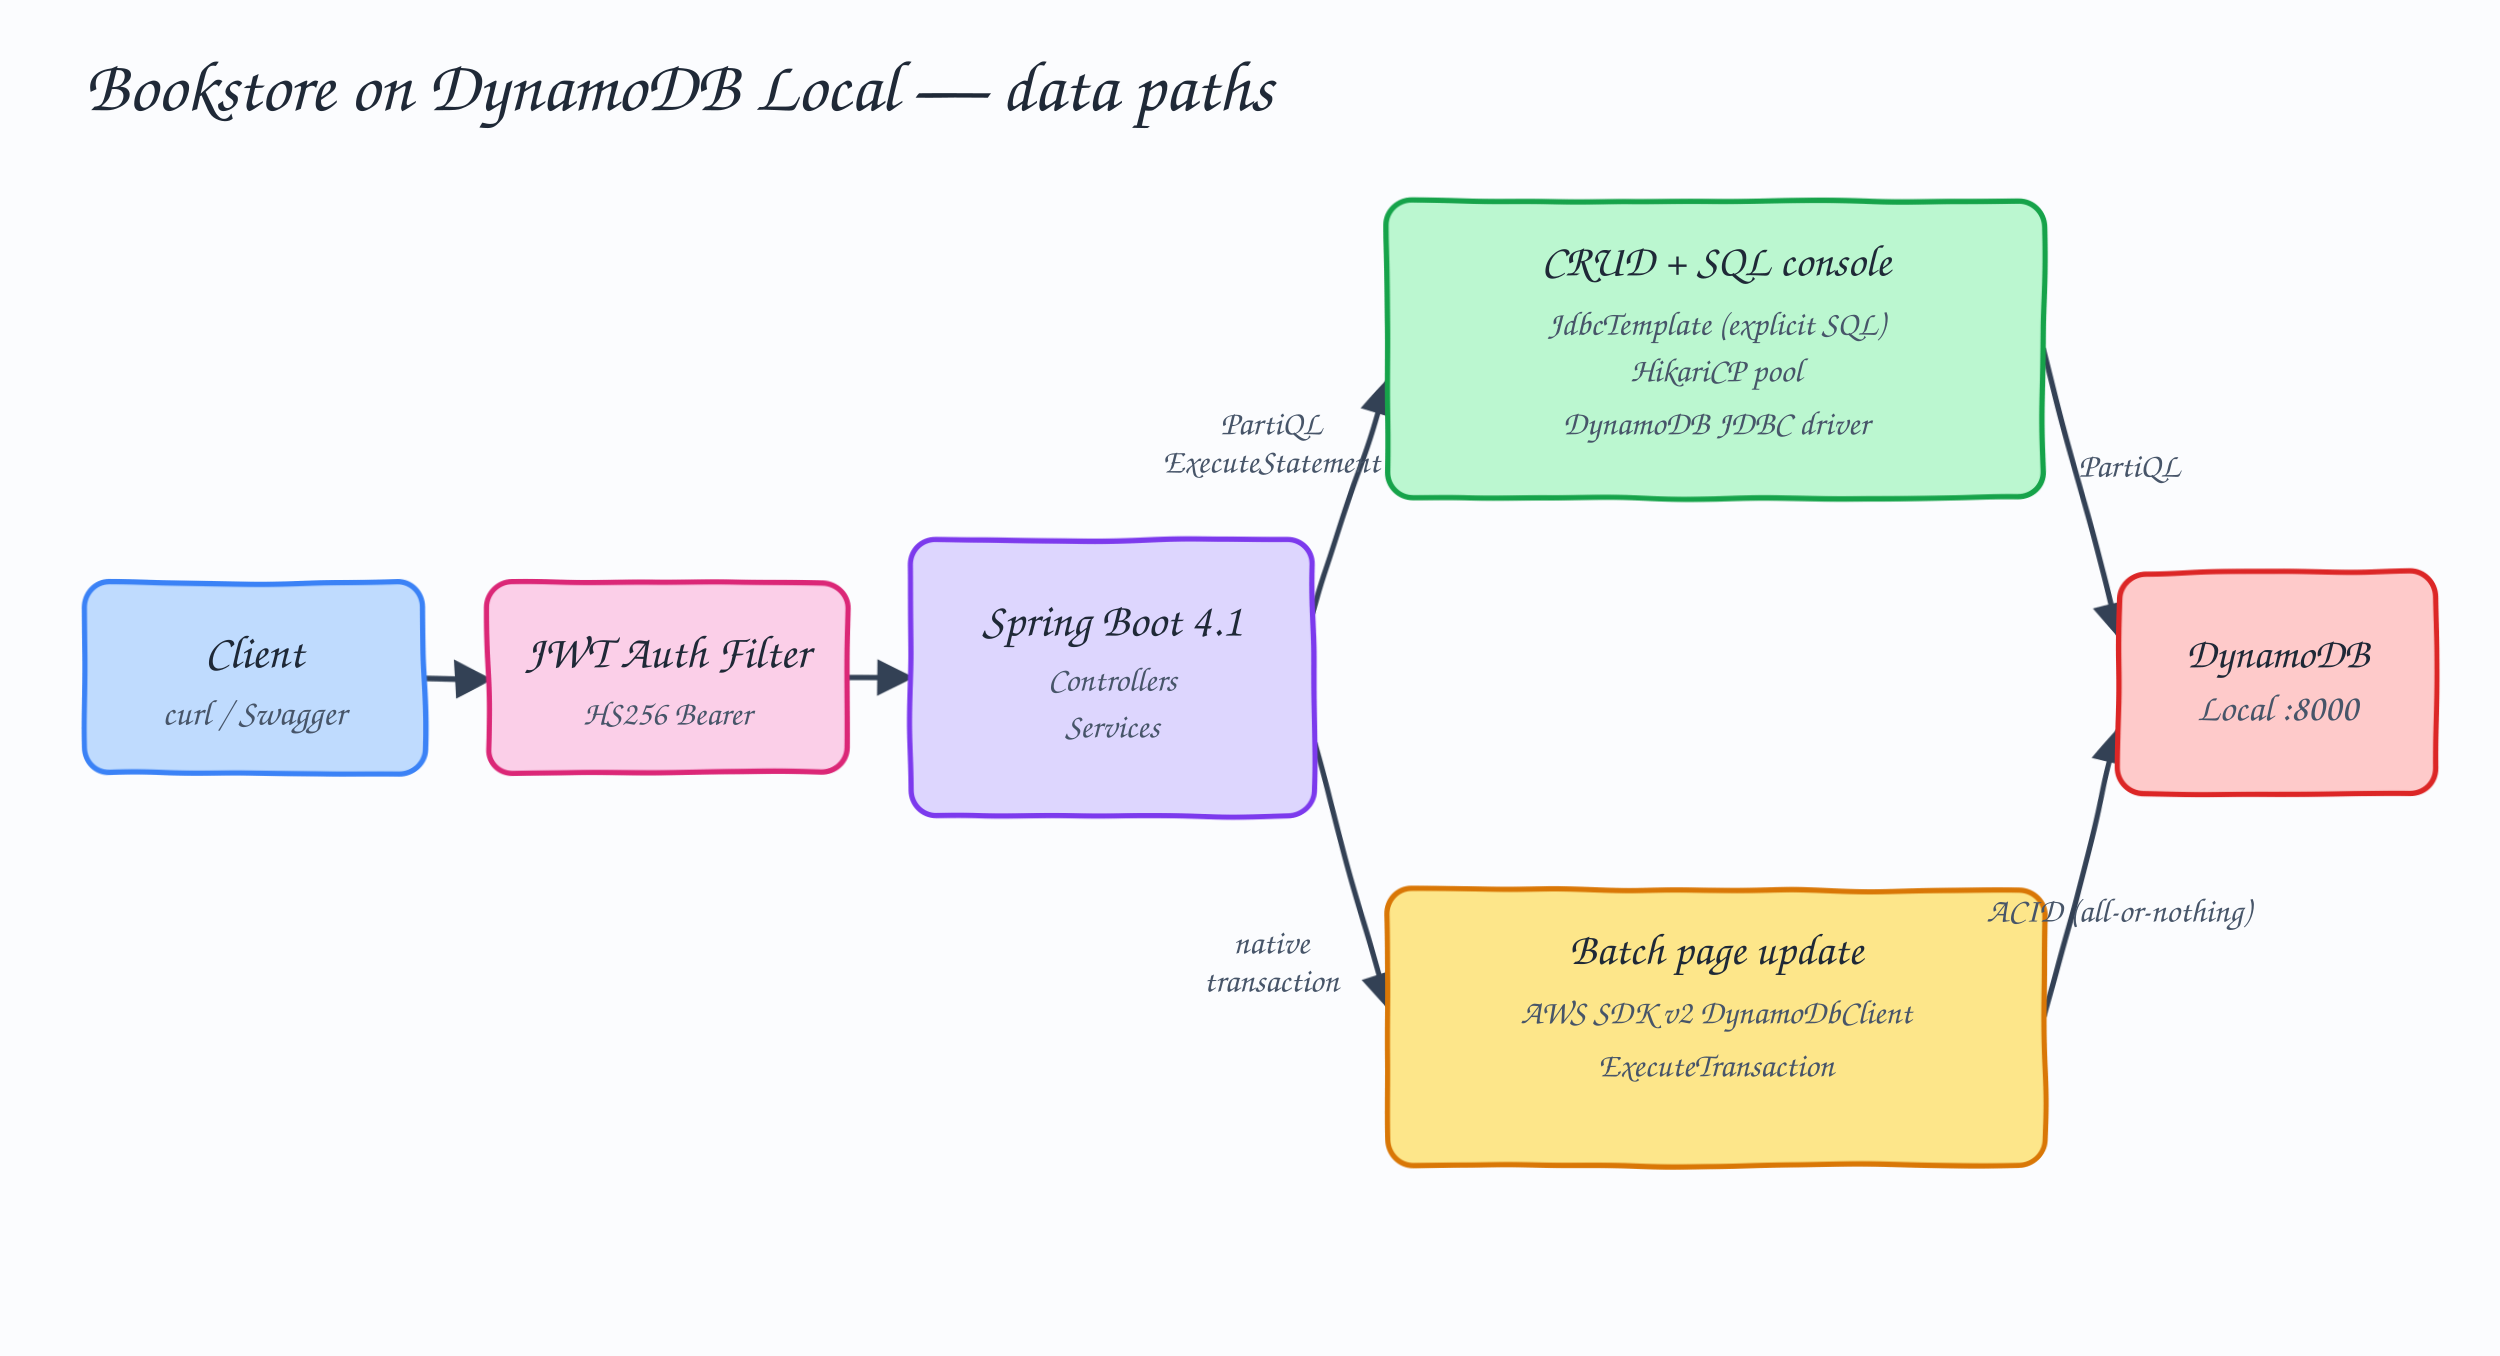
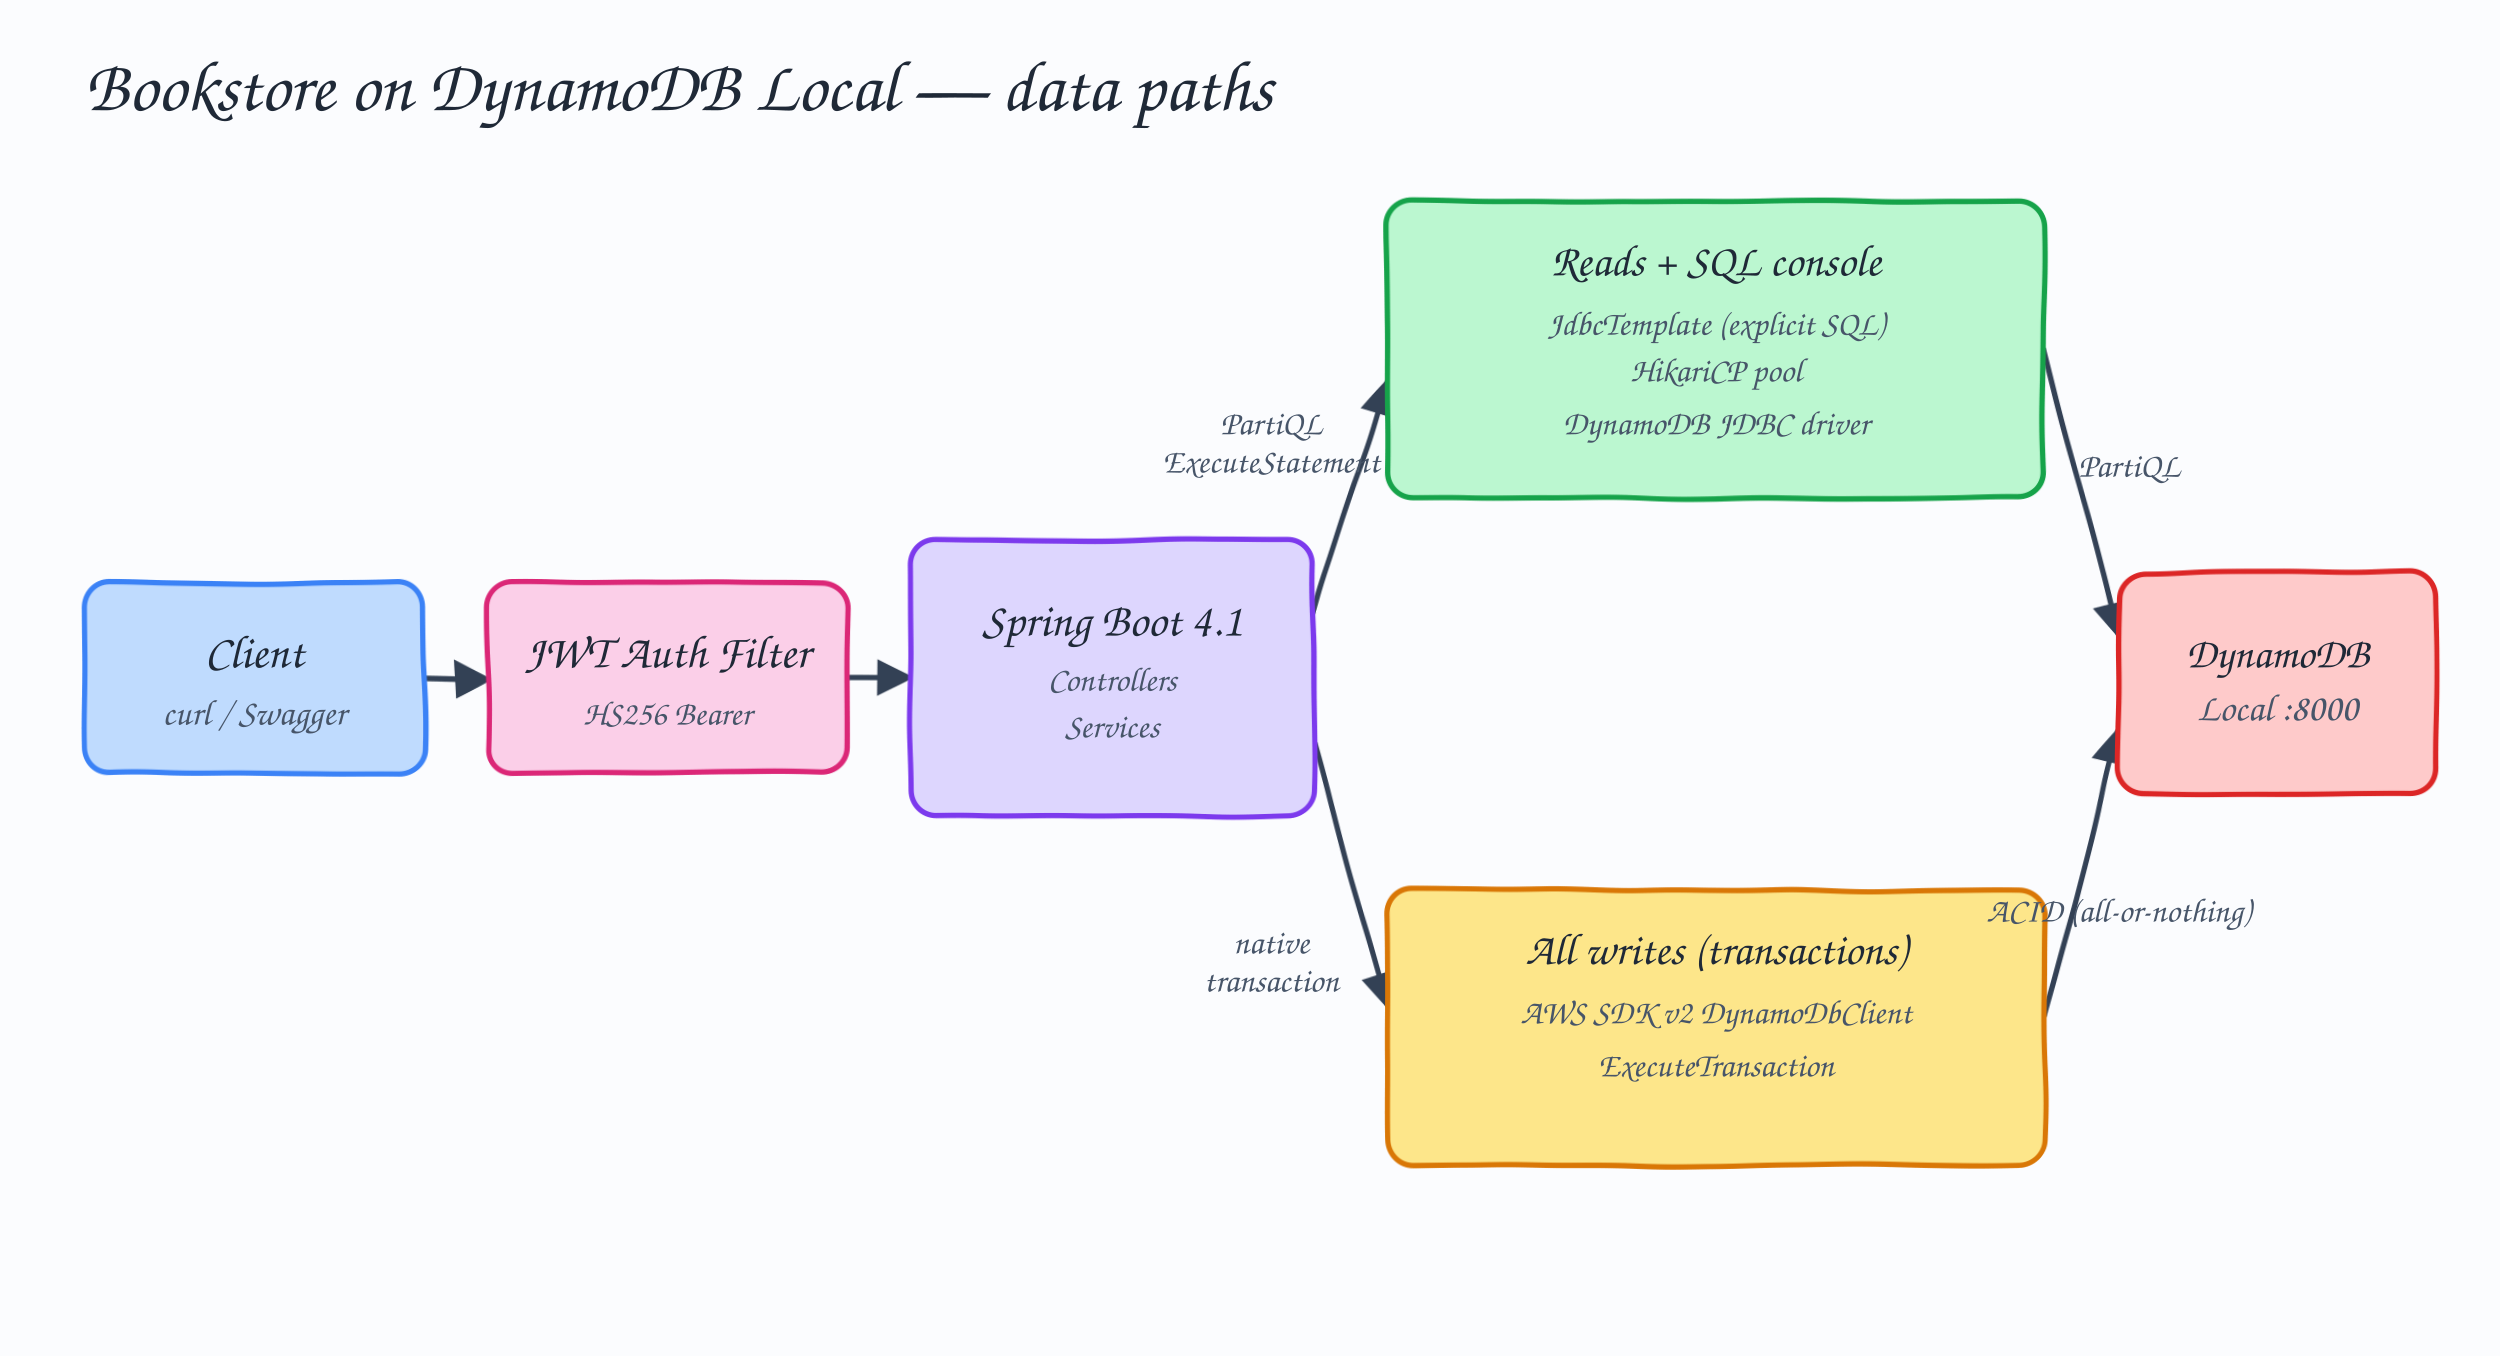
<svg xmlns="http://www.w3.org/2000/svg" viewBox="0 0 1180 640" font-family="'Caveat','Comic Sans MS',cursive">
  <defs>
    <filter id="wobble">
      <feTurbulence type="fractalNoise" baseFrequency="0.013" numOctaves="2" seed="7" result="n" />
      <feDisplacementMap in="SourceGraphic" in2="n" scale="3.6" />
    </filter>
    <marker id="arrow" viewBox="0 0 10 10" refX="9" refY="5" markerWidth="7" markerHeight="7" orient="auto-start-reverse">
      <path d="M0,0 L10,5 L0,10 z" fill="#334155" />
    </marker>
  </defs>
  <rect x="0" y="0" width="1180" height="640" fill="#fbfcfe" />
  <text x="40" y="52" font-size="34" fill="#1f2937">Bookstore on DynamoDB Local — data paths</text>
  <g filter="url(#wobble)" stroke="#334155" stroke-width="2.5" fill="none">
    <line x1="200" y1="320" x2="230" y2="320" marker-end="url(#arrow)" />
    <line x1="400" y1="320" x2="430" y2="320" marker-end="url(#arrow)" />
    <line x1="620" y1="290" x2="655" y2="180" marker-end="url(#arrow)" />
    <line x1="620" y1="350" x2="655" y2="475" marker-end="url(#arrow)" />
    <line x1="965" y1="165" x2="1000" y2="300" marker-end="url(#arrow)" />
    <line x1="965" y1="480" x2="1000" y2="345" marker-end="url(#arrow)" />
  </g>
  <g filter="url(#wobble)" stroke-width="2.5">
    <rect x="40" y="275" width="160" height="90" rx="12" fill="#bfdbfe" stroke="#3b82f6" />
    <rect x="230" y="275" width="170" height="90" rx="12" fill="#fbcfe8" stroke="#db2777" />
    <rect x="430" y="255" width="190" height="130" rx="12" fill="#ddd6fe" stroke="#7c3aed" />
    <rect x="655" y="95" width="310" height="140" rx="12" fill="#bbf7d0" stroke="#16a34a" />
    <rect x="655" y="420" width="310" height="130" rx="12" fill="#fde68a" stroke="#d97706" />
    <rect x="1000" y="270" width="150" height="105" rx="12" fill="#fecaca" stroke="#dc2626" />
  </g>
  <g fill="#1f2937">
    <text x="120" y="315" font-size="22" text-anchor="middle">Client</text>
    <text x="120" y="342" font-size="17" text-anchor="middle" fill="#475569">curl / Swagger</text>
    <text x="315" y="315" font-size="22" text-anchor="middle">JWT Auth Filter</text>
    <text x="315" y="342" font-size="16" text-anchor="middle" fill="#475569">HS256 Bearer</text>
    <text x="525" y="300" font-size="22" text-anchor="middle">Spring Boot 4.1</text>
    <text x="525" y="326" font-size="16" text-anchor="middle" fill="#475569">Controllers</text>
    <text x="525" y="348" font-size="16" text-anchor="middle" fill="#475569">Services</text>
-     <text x="810" y="130" font-size="21" text-anchor="middle">CRUD + SQL console</text>
+     <text x="810" y="130" font-size="21" text-anchor="middle">Reads + SQL console</text>
    <text x="810" y="158" font-size="16" text-anchor="middle" fill="#475569">JdbcTemplate (explicit SQL)</text>
    <text x="810" y="180" font-size="16" text-anchor="middle" fill="#475569">HikariCP pool</text>
    <text x="810" y="205" font-size="16" text-anchor="middle" fill="#475569">DynamoDB JDBC driver</text>
-     <text x="810" y="455" font-size="21" text-anchor="middle">Batch page update</text>
+     <text x="810" y="455" font-size="21" text-anchor="middle">All writes (transactions)</text>
    <text x="810" y="483" font-size="16" text-anchor="middle" fill="#475569">AWS SDK v2 DynamoDbClient</text>
    <text x="810" y="508" font-size="16" text-anchor="middle" fill="#475569">ExecuteTransaction</text>
    <text x="1075" y="315" font-size="20" text-anchor="middle">DynamoDB</text>
    <text x="1075" y="340" font-size="18" text-anchor="middle" fill="#475569">Local :8000</text>
  </g>
  <g fill="#475569" font-size="16">
    <text x="600" y="205" text-anchor="middle">PartiQL</text>
    <text x="600" y="223" text-anchor="middle">ExecuteStatement</text>
    <text x="600" y="450" text-anchor="middle">native</text>
    <text x="600" y="468" text-anchor="middle">transaction</text>
    <text x="1005" y="225" text-anchor="middle">PartiQL</text>
    <text x="1000" y="435" text-anchor="middle">ACID (all-or-nothing)</text>
  </g>
</svg>
